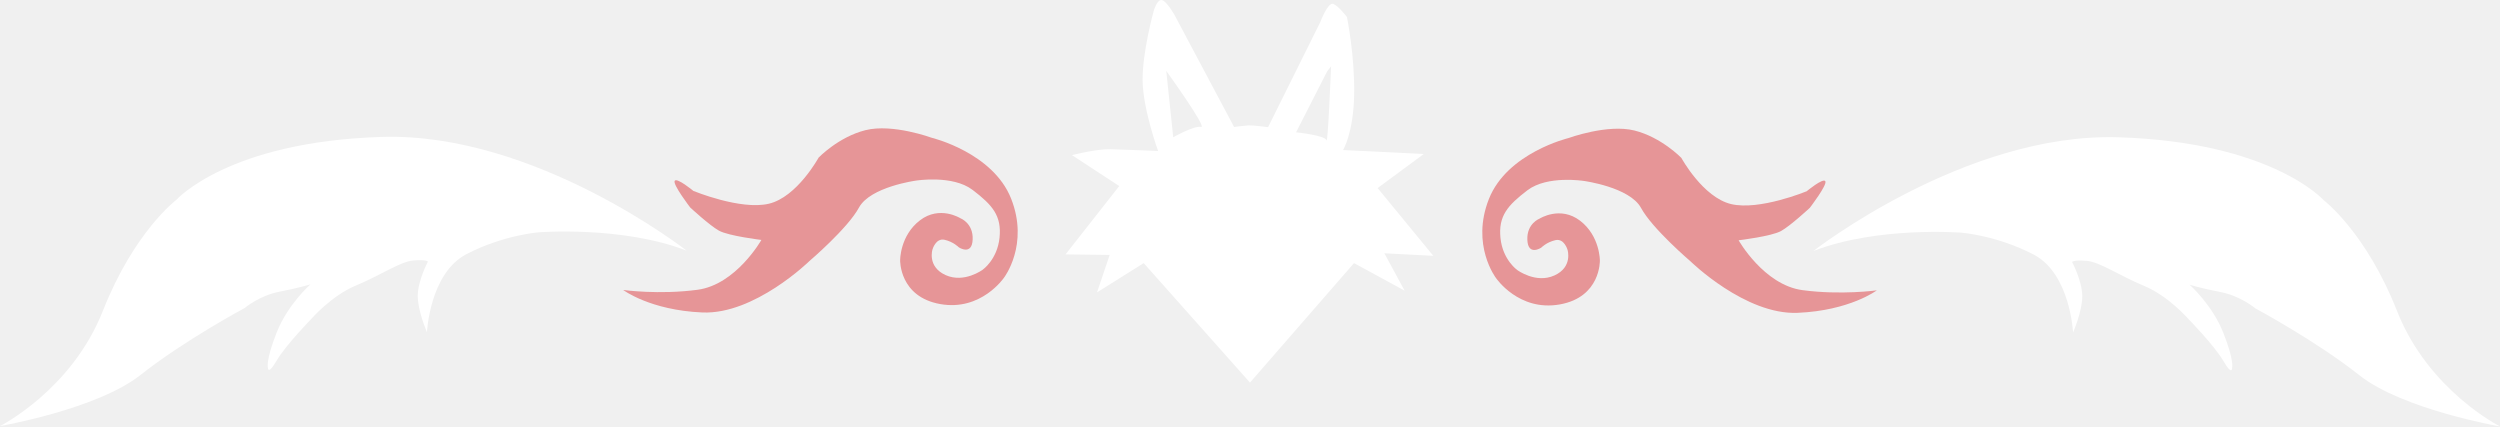
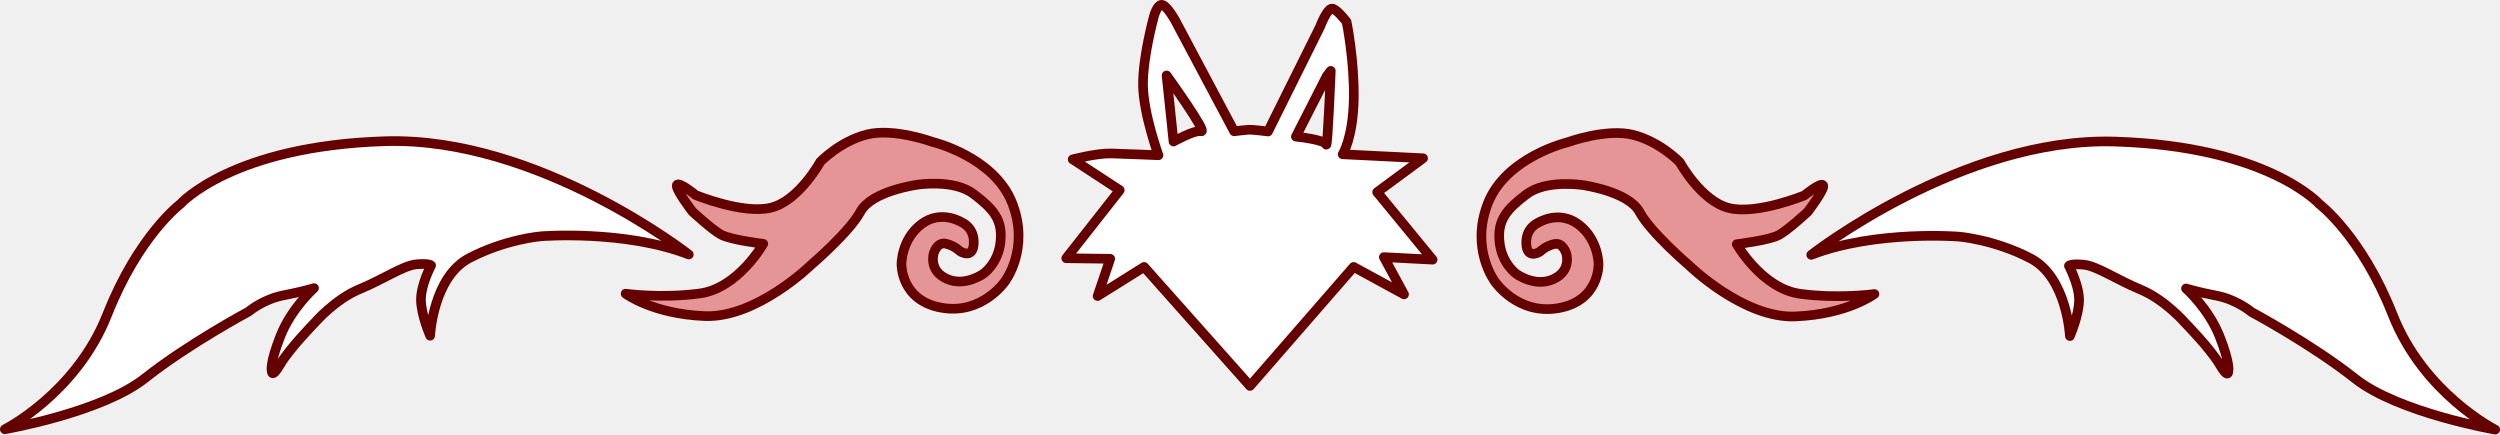
- <svg xmlns="http://www.w3.org/2000/svg" version="1.1" id="svg132" width="198.245" height="33.817" viewBox="0 0 198.245 33.817" xml:space="preserve">
+ <svg xmlns="http://www.w3.org/2000/svg" version="1.1" id="svg132" width="199.012" height="34.584" viewBox="0 0 199.012 34.584" xml:space="preserve">
  <defs id="defs136" />
-   <g id="g138" transform="translate(-2022.898,-38.04684)">
-     <g id="g445" transform="matrix(1.43485,0,0,1.43485,1912.525,-34.30864)" style="stroke:none;stroke-width:0.535;stroke-dasharray:none;stroke-opacity:1">
-       <path id="path330" style="opacity:1;fill:#ffffff;fill-opacity:1;stroke:none;stroke-width:0.535;stroke-linejoin:round;stroke-dasharray:none;stroke-opacity:1" d="m 141.099,50.427 c -0.246,0.006 -0.414,0.599 -0.414,0.599 0,0 -0.637,2.285 -0.615,3.868 0.022,1.582 0.857,3.879 0.857,3.879 0,0 -1.802,-0.077 -2.615,-0.099 -0.813,-0.022 -2.145,0.327 -2.145,0.327 l 2.611,1.709 -2.968,3.776 2.44,0.031 -0.699,2.067 2.579,-1.616 5.874,6.604 5.749,-6.604 2.797,1.523 -1.119,-2.066 2.704,0.14 -3.077,-3.745 2.548,-1.88 -4.46,-0.221 c 0,0 0.571,-0.901 0.615,-3.044 0.044,-2.143 -0.397,-4.303 -0.397,-4.303 0,0 -0.466,-0.622 -0.761,-0.73 -0.295,-0.109 -0.715,1.01 -0.715,1.01 l -2.884,5.803 c 0,0 -0.846,-0.11 -1.066,-0.099 -0.22,0.011 -0.813,0.088 -0.813,0.088 L 141.846,51.278 c 0,0 -0.404,-0.73 -0.684,-0.839 -0.018,-0.007 -0.034,-0.01 -0.051,-0.011 -0.004,-2.06e-4 -0.008,-9.5e-5 -0.012,0 z m 9.387,3.664 c 0,0 -0.176,4.362 -0.253,4.088 -0.077,-0.275 -1.681,-0.44 -1.681,-0.44 l 1.714,-3.362 z m -9.109,0.253 c 0,0 2.296,3.186 1.923,3.098 -0.374,-0.088 -1.538,0.571 -1.538,0.571 z" />
-       <path style="opacity:1;fill:#e69597;fill-opacity:1;stroke:none;stroke-width:0.535;stroke-linejoin:round;stroke-dasharray:none;stroke-opacity:1" d="m 162.012,62.508 c 0,0 1.143,-0.725 2.241,0.121 1.099,0.846 1.088,2.198 1.088,2.198 0,0 0.054,2.021 -2.215,2.425 -2.269,0.404 -3.527,-1.461 -3.527,-1.461 0,0 -1.4,-1.822 -0.389,-4.371 1.011,-2.549 4.395,-3.362 4.395,-3.362 0,0 2.154,-0.791 3.648,-0.418 1.494,0.374 2.593,1.516 2.593,1.516 0,0 1.187,2.176 2.747,2.549 1.56,0.374 4.175,-0.707 4.175,-0.707 0,0 0.912,-0.755 1.033,-0.557 0.121,0.198 -0.857,1.472 -0.857,1.472 0,0 -1.06,0.986 -1.589,1.281 -0.528,0.295 -2.346,0.513 -2.346,0.513 0,0 1.397,2.469 3.529,2.755 2.132,0.286 4.109,0.011 4.109,0.011 0,0 -1.485,1.119 -4.375,1.243 -2.89,0.124 -5.92,-2.844 -5.92,-2.844 0,0 -2.113,-1.802 -2.735,-2.952 -0.622,-1.15 -3.154,-1.492 -3.154,-1.492 0,0 -2.02,-0.326 -3.123,0.513 -1.103,0.839 -1.616,1.43 -1.492,2.642 0.124,1.212 0.932,1.771 0.932,1.771 0,0 1.026,0.761 2.051,0.295 1.026,-0.466 0.723,-1.414 0.723,-1.414 0,0 -0.179,-0.645 -0.668,-0.536 -0.489,0.109 -0.792,0.42 -0.792,0.42 0,0 -0.723,0.474 -0.761,-0.435 -0.039,-0.909 0.68,-1.177 0.68,-1.177 z" id="path409" />
-       <path style="opacity:1;fill:#ffffff;fill-opacity:1;stroke:none;stroke-width:0.535;stroke-linejoin:round;stroke-dasharray:none;stroke-opacity:1" d="m 177.142,64.299 c 0,0 8.372,-6.549 16.855,-6.285 8.482,0.264 11.339,3.472 11.339,3.472 0,0 2.338,1.756 4.065,6.138 1.726,4.382 5.687,6.371 5.687,6.371 0,0 -5.376,-0.932 -7.769,-2.828 -2.393,-1.896 -5.753,-3.698 -5.753,-3.698 0,0 -0.804,-0.684 -1.923,-0.901 -1.119,-0.218 -1.709,-0.404 -1.709,-0.404 0,0 1.25,1.102 1.865,2.662 0.615,1.56 0.483,1.934 0.483,1.934 0,0 0.013,0.47 -0.484,-0.385 -0.497,-0.855 -1.927,-2.315 -1.927,-2.315 0,0 -1.103,-1.274 -2.455,-1.834 -1.352,-0.559 -2.44,-1.321 -3.17,-1.383 -0.73,-0.062 -0.808,0.062 -0.808,0.062 0,0 0.563,1.057 0.563,1.896 0,0.839 -0.509,2.003 -0.509,2.003 0,0 -0.154,-3.252 -2.176,-4.307 -2.022,-1.055 -3.978,-1.209 -3.978,-1.209 0,0 -4.622,-0.372 -8.196,1.011 z" id="path411" />
-       <path style="opacity:1;fill:#e69597;fill-opacity:1;stroke:none;stroke-width:0.535;stroke-linejoin:round;stroke-dasharray:none;stroke-opacity:1" d="m 129.999,62.488 c 0,0 -1.143,-0.725 -2.241,0.121 -1.099,0.846 -1.088,2.198 -1.088,2.198 0,0 -0.054,2.021 2.215,2.425 2.269,0.404 3.527,-1.461 3.527,-1.461 0,0 1.4,-1.822 0.389,-4.371 -1.011,-2.549 -4.395,-3.362 -4.395,-3.362 0,0 -2.154,-0.791 -3.648,-0.418 -1.494,0.374 -2.593,1.516 -2.593,1.516 0,0 -1.187,2.176 -2.747,2.549 -1.56,0.374 -4.175,-0.707 -4.175,-0.707 0,0 -0.912,-0.755 -1.033,-0.557 -0.121,0.198 0.857,1.472 0.857,1.472 0,0 1.06,0.986 1.589,1.281 0.528,0.295 2.346,0.513 2.346,0.513 0,0 -1.397,2.469 -3.529,2.755 -2.132,0.286 -4.109,0.011 -4.109,0.011 0,0 1.485,1.119 4.375,1.243 2.89,0.124 5.92,-2.844 5.92,-2.844 0,0 2.113,-1.802 2.735,-2.952 0.622,-1.15 3.154,-1.492 3.154,-1.492 0,0 2.02,-0.326 3.123,0.513 1.103,0.839 1.616,1.43 1.492,2.642 -0.124,1.212 -0.932,1.771 -0.932,1.771 0,0 -1.026,0.761 -2.051,0.295 -1.026,-0.466 -0.723,-1.414 -0.723,-1.414 0,0 0.179,-0.645 0.668,-0.536 0.489,0.109 0.792,0.42 0.792,0.42 0,0 0.723,0.474 0.761,-0.435 0.039,-0.909 -0.68,-1.177 -0.68,-1.177 z" id="path409-9" />
-       <path style="opacity:1;fill:#ffffff;fill-opacity:1;stroke:none;stroke-width:0.535;stroke-linejoin:round;stroke-dasharray:none;stroke-opacity:1" d="m 114.869,64.279 c 0,0 -8.372,-6.549 -16.855,-6.285 -8.482,0.264 -11.339,3.472 -11.339,3.472 0,0 -2.338,1.756 -4.065,6.138 -1.726,4.382 -5.687,6.371 -5.687,6.371 0,0 5.376,-0.932 7.769,-2.828 2.393,-1.896 5.753,-3.698 5.753,-3.698 0,0 0.804,-0.684 1.923,-0.901 1.119,-0.218 1.709,-0.404 1.709,-0.404 0,0 -1.25,1.102 -1.865,2.662 -0.615,1.56 -0.483,1.934 -0.483,1.934 0,0 -0.013,0.47 0.484,-0.385 0.497,-0.855 1.927,-2.315 1.927,-2.315 0,0 1.103,-1.274 2.455,-1.834 1.352,-0.559 2.44,-1.321 3.17,-1.383 0.73,-0.062 0.808,0.062 0.808,0.062 0,0 -0.563,1.057 -0.563,1.896 0,0.839 0.509,2.003 0.509,2.003 0,0 0.154,-3.252 2.176,-4.307 2.022,-1.055 3.978,-1.209 3.978,-1.209 0,0 4.622,-0.372 8.196,1.011 z" id="path411-4" />
+   <g id="g138" transform="translate(-1956.51,-20.7546)">
+     <g id="g445" transform="matrix(1.43485,0,0,1.43485,1846.521,-51.21709)" style="stroke:#650000;stroke-width:0.535;stroke-dasharray:none;stroke-opacity:1">
+       <path id="path330" style="opacity:1;fill:#ffffff;fill-opacity:1;stroke:#650000;stroke-width:0.535;stroke-linejoin:round;stroke-dasharray:none;stroke-opacity:1" d="m 141.099,50.427 c -0.246,0.006 -0.414,0.599 -0.414,0.599 0,0 -0.637,2.285 -0.615,3.868 0.022,1.582 0.857,3.879 0.857,3.879 0,0 -1.802,-0.077 -2.615,-0.099 -0.813,-0.022 -2.145,0.327 -2.145,0.327 l 2.611,1.709 -2.968,3.776 2.44,0.031 -0.699,2.067 2.579,-1.616 5.874,6.604 5.749,-6.604 2.797,1.523 -1.119,-2.066 2.704,0.14 -3.077,-3.745 2.548,-1.88 -4.46,-0.221 c 0,0 0.571,-0.901 0.615,-3.044 0.044,-2.143 -0.397,-4.303 -0.397,-4.303 0,0 -0.466,-0.622 -0.761,-0.73 -0.295,-0.109 -0.715,1.01 -0.715,1.01 l -2.884,5.803 c 0,0 -0.846,-0.11 -1.066,-0.099 -0.22,0.011 -0.813,0.088 -0.813,0.088 L 141.846,51.278 c 0,0 -0.404,-0.73 -0.684,-0.839 -0.018,-0.007 -0.034,-0.01 -0.051,-0.011 -0.004,-2.06e-4 -0.008,-9.5e-5 -0.012,0 z m 9.387,3.664 c 0,0 -0.176,4.362 -0.253,4.088 -0.077,-0.275 -1.681,-0.44 -1.681,-0.44 l 1.714,-3.362 z m -9.109,0.253 c 0,0 2.296,3.186 1.923,3.098 -0.374,-0.088 -1.538,0.571 -1.538,0.571 z" />
+       <path style="opacity:1;fill:#e69597;fill-opacity:1;stroke:#650000;stroke-width:0.535;stroke-linejoin:round;stroke-dasharray:none;stroke-opacity:1" d="m 162.012,62.508 c 0,0 1.143,-0.725 2.241,0.121 1.099,0.846 1.088,2.198 1.088,2.198 0,0 0.054,2.021 -2.215,2.425 -2.269,0.404 -3.527,-1.461 -3.527,-1.461 0,0 -1.4,-1.822 -0.389,-4.371 1.011,-2.549 4.395,-3.362 4.395,-3.362 0,0 2.154,-0.791 3.648,-0.418 1.494,0.374 2.593,1.516 2.593,1.516 0,0 1.187,2.176 2.747,2.549 1.56,0.374 4.175,-0.707 4.175,-0.707 0,0 0.912,-0.755 1.033,-0.557 0.121,0.198 -0.857,1.472 -0.857,1.472 0,0 -1.06,0.986 -1.589,1.281 -0.528,0.295 -2.346,0.513 -2.346,0.513 0,0 1.397,2.469 3.529,2.755 2.132,0.286 4.109,0.011 4.109,0.011 0,0 -1.485,1.119 -4.375,1.243 -2.89,0.124 -5.92,-2.844 -5.92,-2.844 0,0 -2.113,-1.802 -2.735,-2.952 -0.622,-1.15 -3.154,-1.492 -3.154,-1.492 0,0 -2.02,-0.326 -3.123,0.513 -1.103,0.839 -1.616,1.43 -1.492,2.642 0.124,1.212 0.932,1.771 0.932,1.771 0,0 1.026,0.761 2.051,0.295 1.026,-0.466 0.723,-1.414 0.723,-1.414 0,0 -0.179,-0.645 -0.668,-0.536 -0.489,0.109 -0.792,0.42 -0.792,0.42 0,0 -0.723,0.474 -0.761,-0.435 -0.039,-0.909 0.68,-1.177 0.68,-1.177 z" id="path409" />
+       <path style="opacity:1;fill:#ffffff;fill-opacity:1;stroke:#650000;stroke-width:0.535;stroke-linejoin:round;stroke-dasharray:none;stroke-opacity:1" d="m 177.142,64.299 c 0,0 8.372,-6.549 16.855,-6.285 8.482,0.264 11.339,3.472 11.339,3.472 0,0 2.338,1.756 4.065,6.138 1.726,4.382 5.687,6.371 5.687,6.371 0,0 -5.376,-0.932 -7.769,-2.828 -2.393,-1.896 -5.753,-3.698 -5.753,-3.698 0,0 -0.804,-0.684 -1.923,-0.901 -1.119,-0.218 -1.709,-0.404 -1.709,-0.404 0,0 1.25,1.102 1.865,2.662 0.615,1.56 0.483,1.934 0.483,1.934 0,0 0.013,0.47 -0.484,-0.385 -0.497,-0.855 -1.927,-2.315 -1.927,-2.315 0,0 -1.103,-1.274 -2.455,-1.834 -1.352,-0.559 -2.44,-1.321 -3.17,-1.383 -0.73,-0.062 -0.808,0.062 -0.808,0.062 0,0 0.563,1.057 0.563,1.896 0,0.839 -0.509,2.003 -0.509,2.003 0,0 -0.154,-3.252 -2.176,-4.307 -2.022,-1.055 -3.978,-1.209 -3.978,-1.209 0,0 -4.622,-0.372 -8.196,1.011 z" id="path411" />
+       <path style="opacity:1;fill:#e69597;fill-opacity:1;stroke:#650000;stroke-width:0.535;stroke-linejoin:round;stroke-dasharray:none;stroke-opacity:1" d="m 129.999,62.488 c 0,0 -1.143,-0.725 -2.241,0.121 -1.099,0.846 -1.088,2.198 -1.088,2.198 0,0 -0.054,2.021 2.215,2.425 2.269,0.404 3.527,-1.461 3.527,-1.461 0,0 1.4,-1.822 0.389,-4.371 -1.011,-2.549 -4.395,-3.362 -4.395,-3.362 0,0 -2.154,-0.791 -3.648,-0.418 -1.494,0.374 -2.593,1.516 -2.593,1.516 0,0 -1.187,2.176 -2.747,2.549 -1.56,0.374 -4.175,-0.707 -4.175,-0.707 0,0 -0.912,-0.755 -1.033,-0.557 -0.121,0.198 0.857,1.472 0.857,1.472 0,0 1.06,0.986 1.589,1.281 0.528,0.295 2.346,0.513 2.346,0.513 0,0 -1.397,2.469 -3.529,2.755 -2.132,0.286 -4.109,0.011 -4.109,0.011 0,0 1.485,1.119 4.375,1.243 2.89,0.124 5.92,-2.844 5.92,-2.844 0,0 2.113,-1.802 2.735,-2.952 0.622,-1.15 3.154,-1.492 3.154,-1.492 0,0 2.02,-0.326 3.123,0.513 1.103,0.839 1.616,1.43 1.492,2.642 -0.124,1.212 -0.932,1.771 -0.932,1.771 0,0 -1.026,0.761 -2.051,0.295 -1.026,-0.466 -0.723,-1.414 -0.723,-1.414 0,0 0.179,-0.645 0.668,-0.536 0.489,0.109 0.792,0.42 0.792,0.42 0,0 0.723,0.474 0.761,-0.435 0.039,-0.909 -0.68,-1.177 -0.68,-1.177 z" id="path409-9" />
+       <path style="opacity:1;fill:#ffffff;fill-opacity:1;stroke:#650000;stroke-width:0.535;stroke-linejoin:round;stroke-dasharray:none;stroke-opacity:1" d="m 114.869,64.279 c 0,0 -8.372,-6.549 -16.855,-6.285 -8.482,0.264 -11.339,3.472 -11.339,3.472 0,0 -2.338,1.756 -4.065,6.138 -1.726,4.382 -5.687,6.371 -5.687,6.371 0,0 5.376,-0.932 7.769,-2.828 2.393,-1.896 5.753,-3.698 5.753,-3.698 0,0 0.804,-0.684 1.923,-0.901 1.119,-0.218 1.709,-0.404 1.709,-0.404 0,0 -1.25,1.102 -1.865,2.662 -0.615,1.56 -0.483,1.934 -0.483,1.934 0,0 -0.013,0.47 0.484,-0.385 0.497,-0.855 1.927,-2.315 1.927,-2.315 0,0 1.103,-1.274 2.455,-1.834 1.352,-0.559 2.44,-1.321 3.17,-1.383 0.73,-0.062 0.808,0.062 0.808,0.062 0,0 -0.563,1.057 -0.563,1.896 0,0.839 0.509,2.003 0.509,2.003 0,0 0.154,-3.252 2.176,-4.307 2.022,-1.055 3.978,-1.209 3.978,-1.209 0,0 4.622,-0.372 8.196,1.011 z" id="path411-4" />
    </g>
  </g>
</svg>
